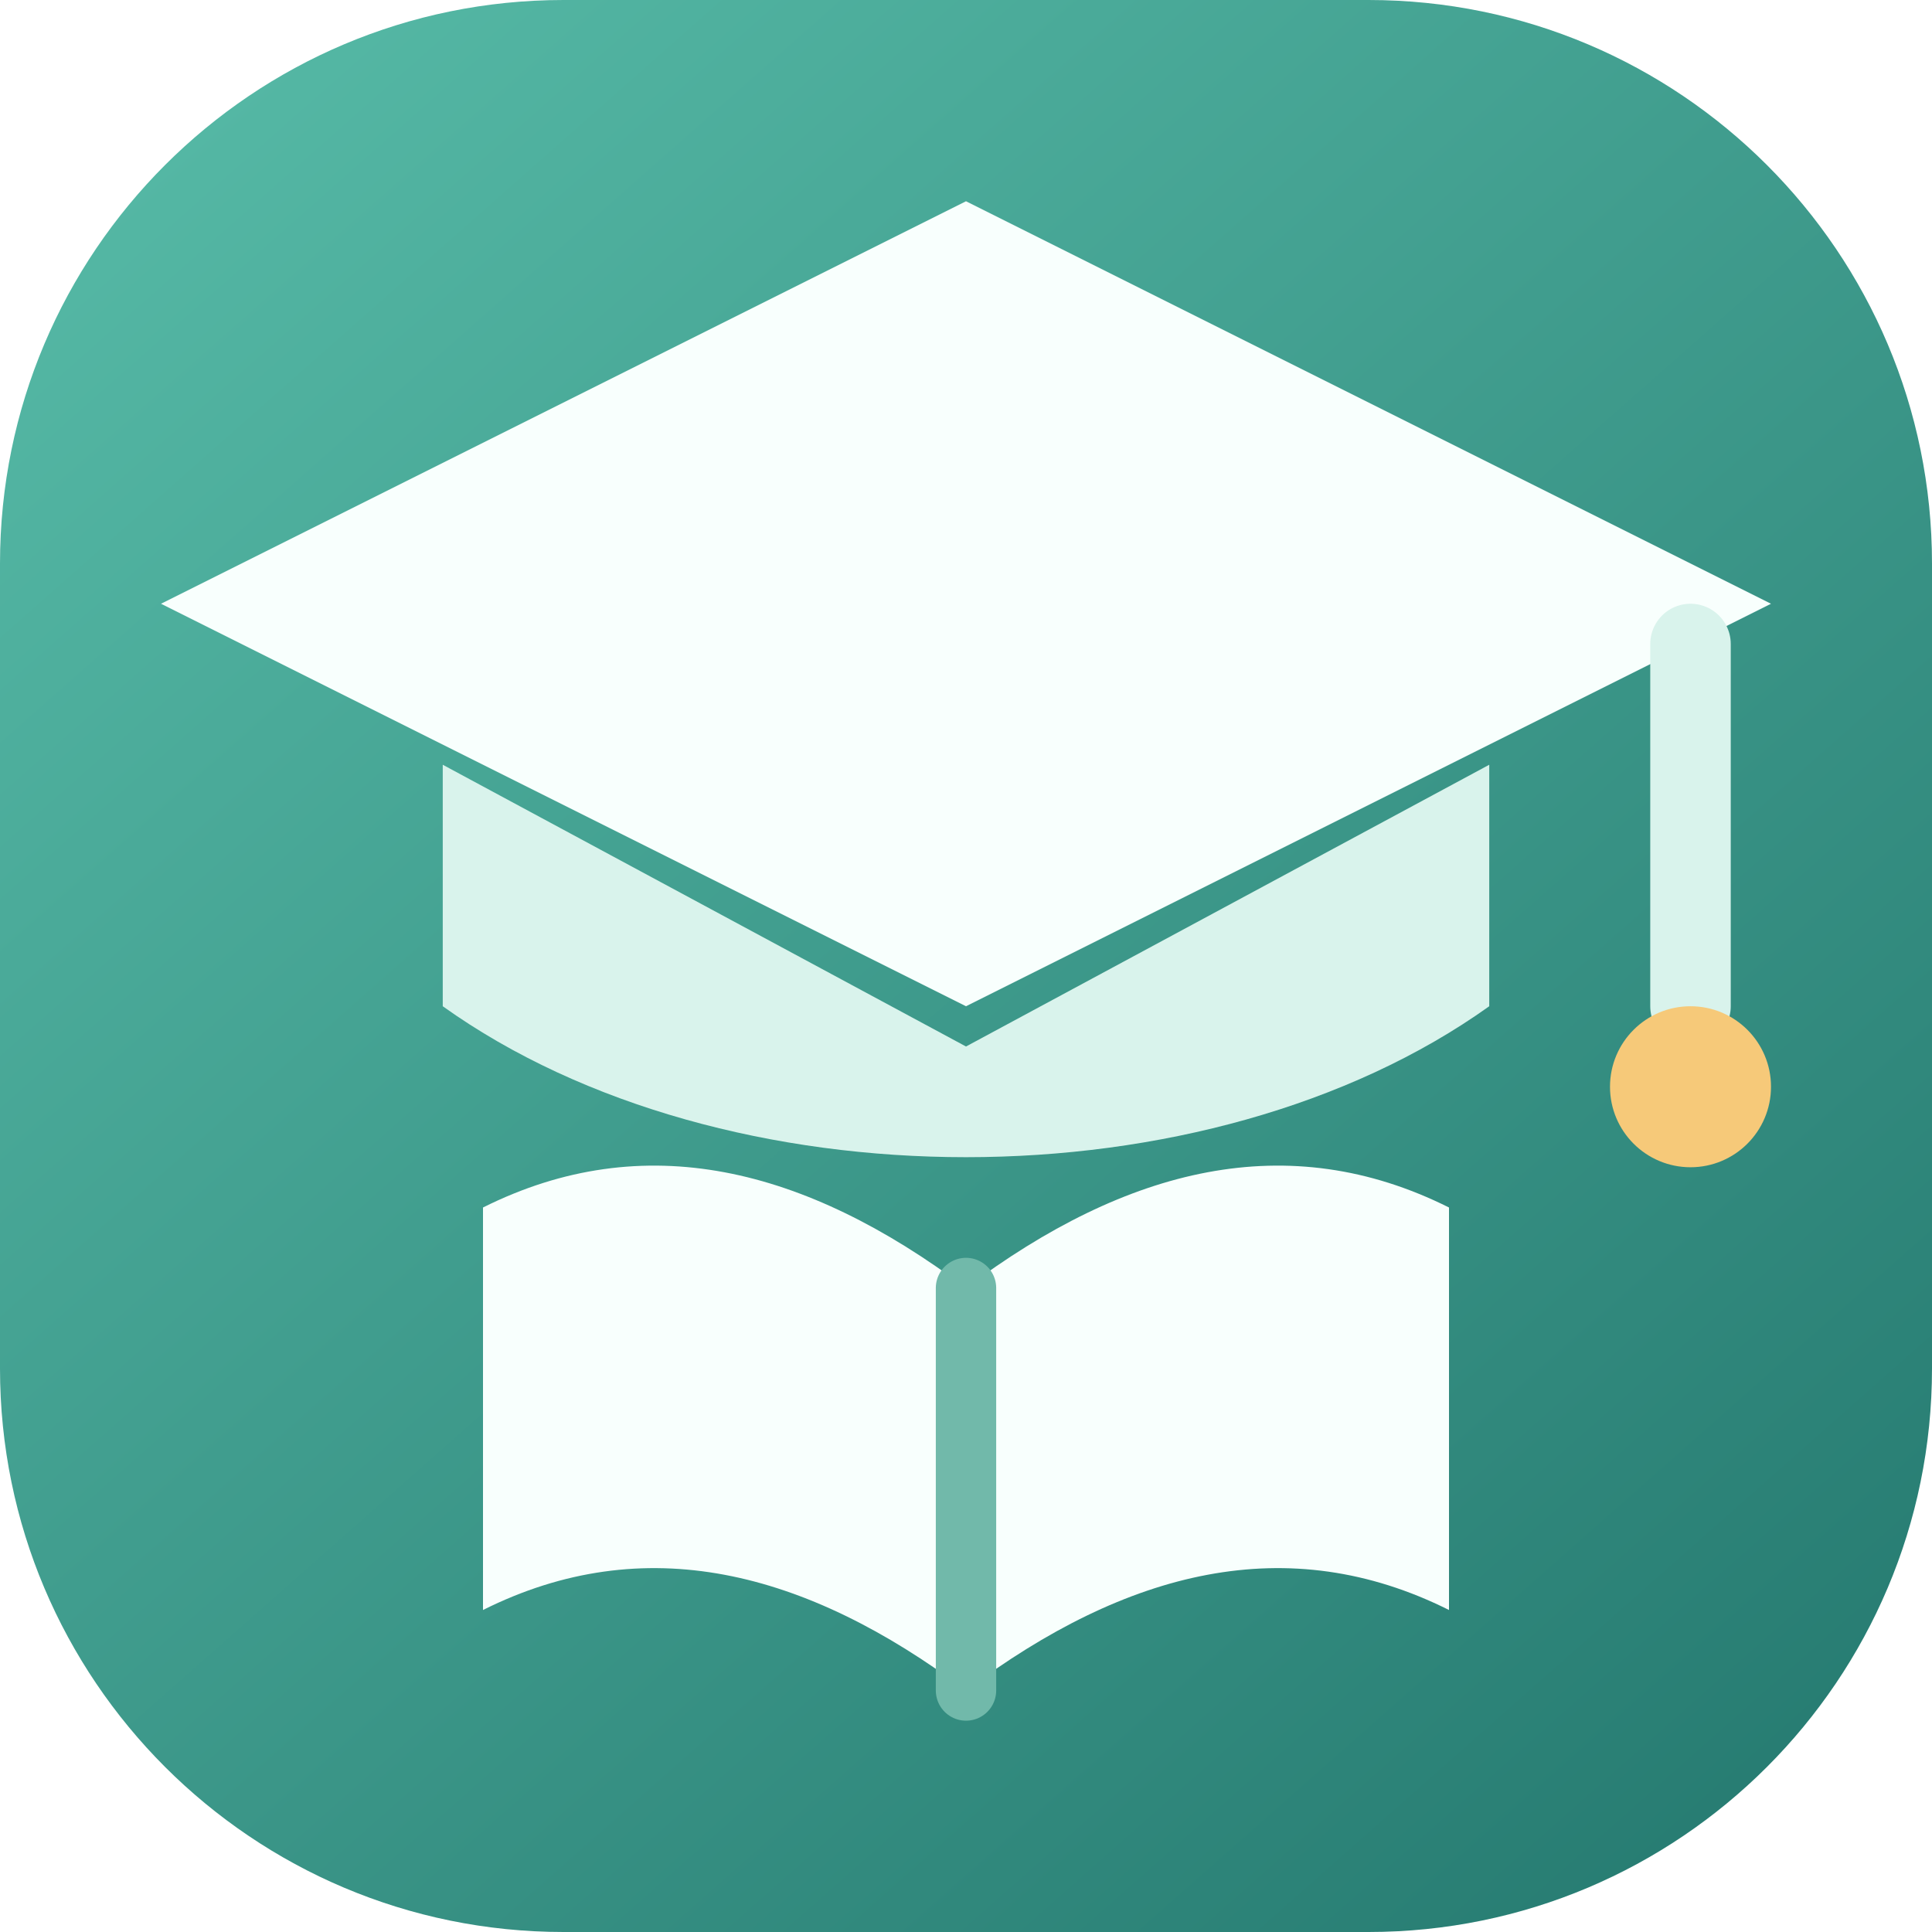
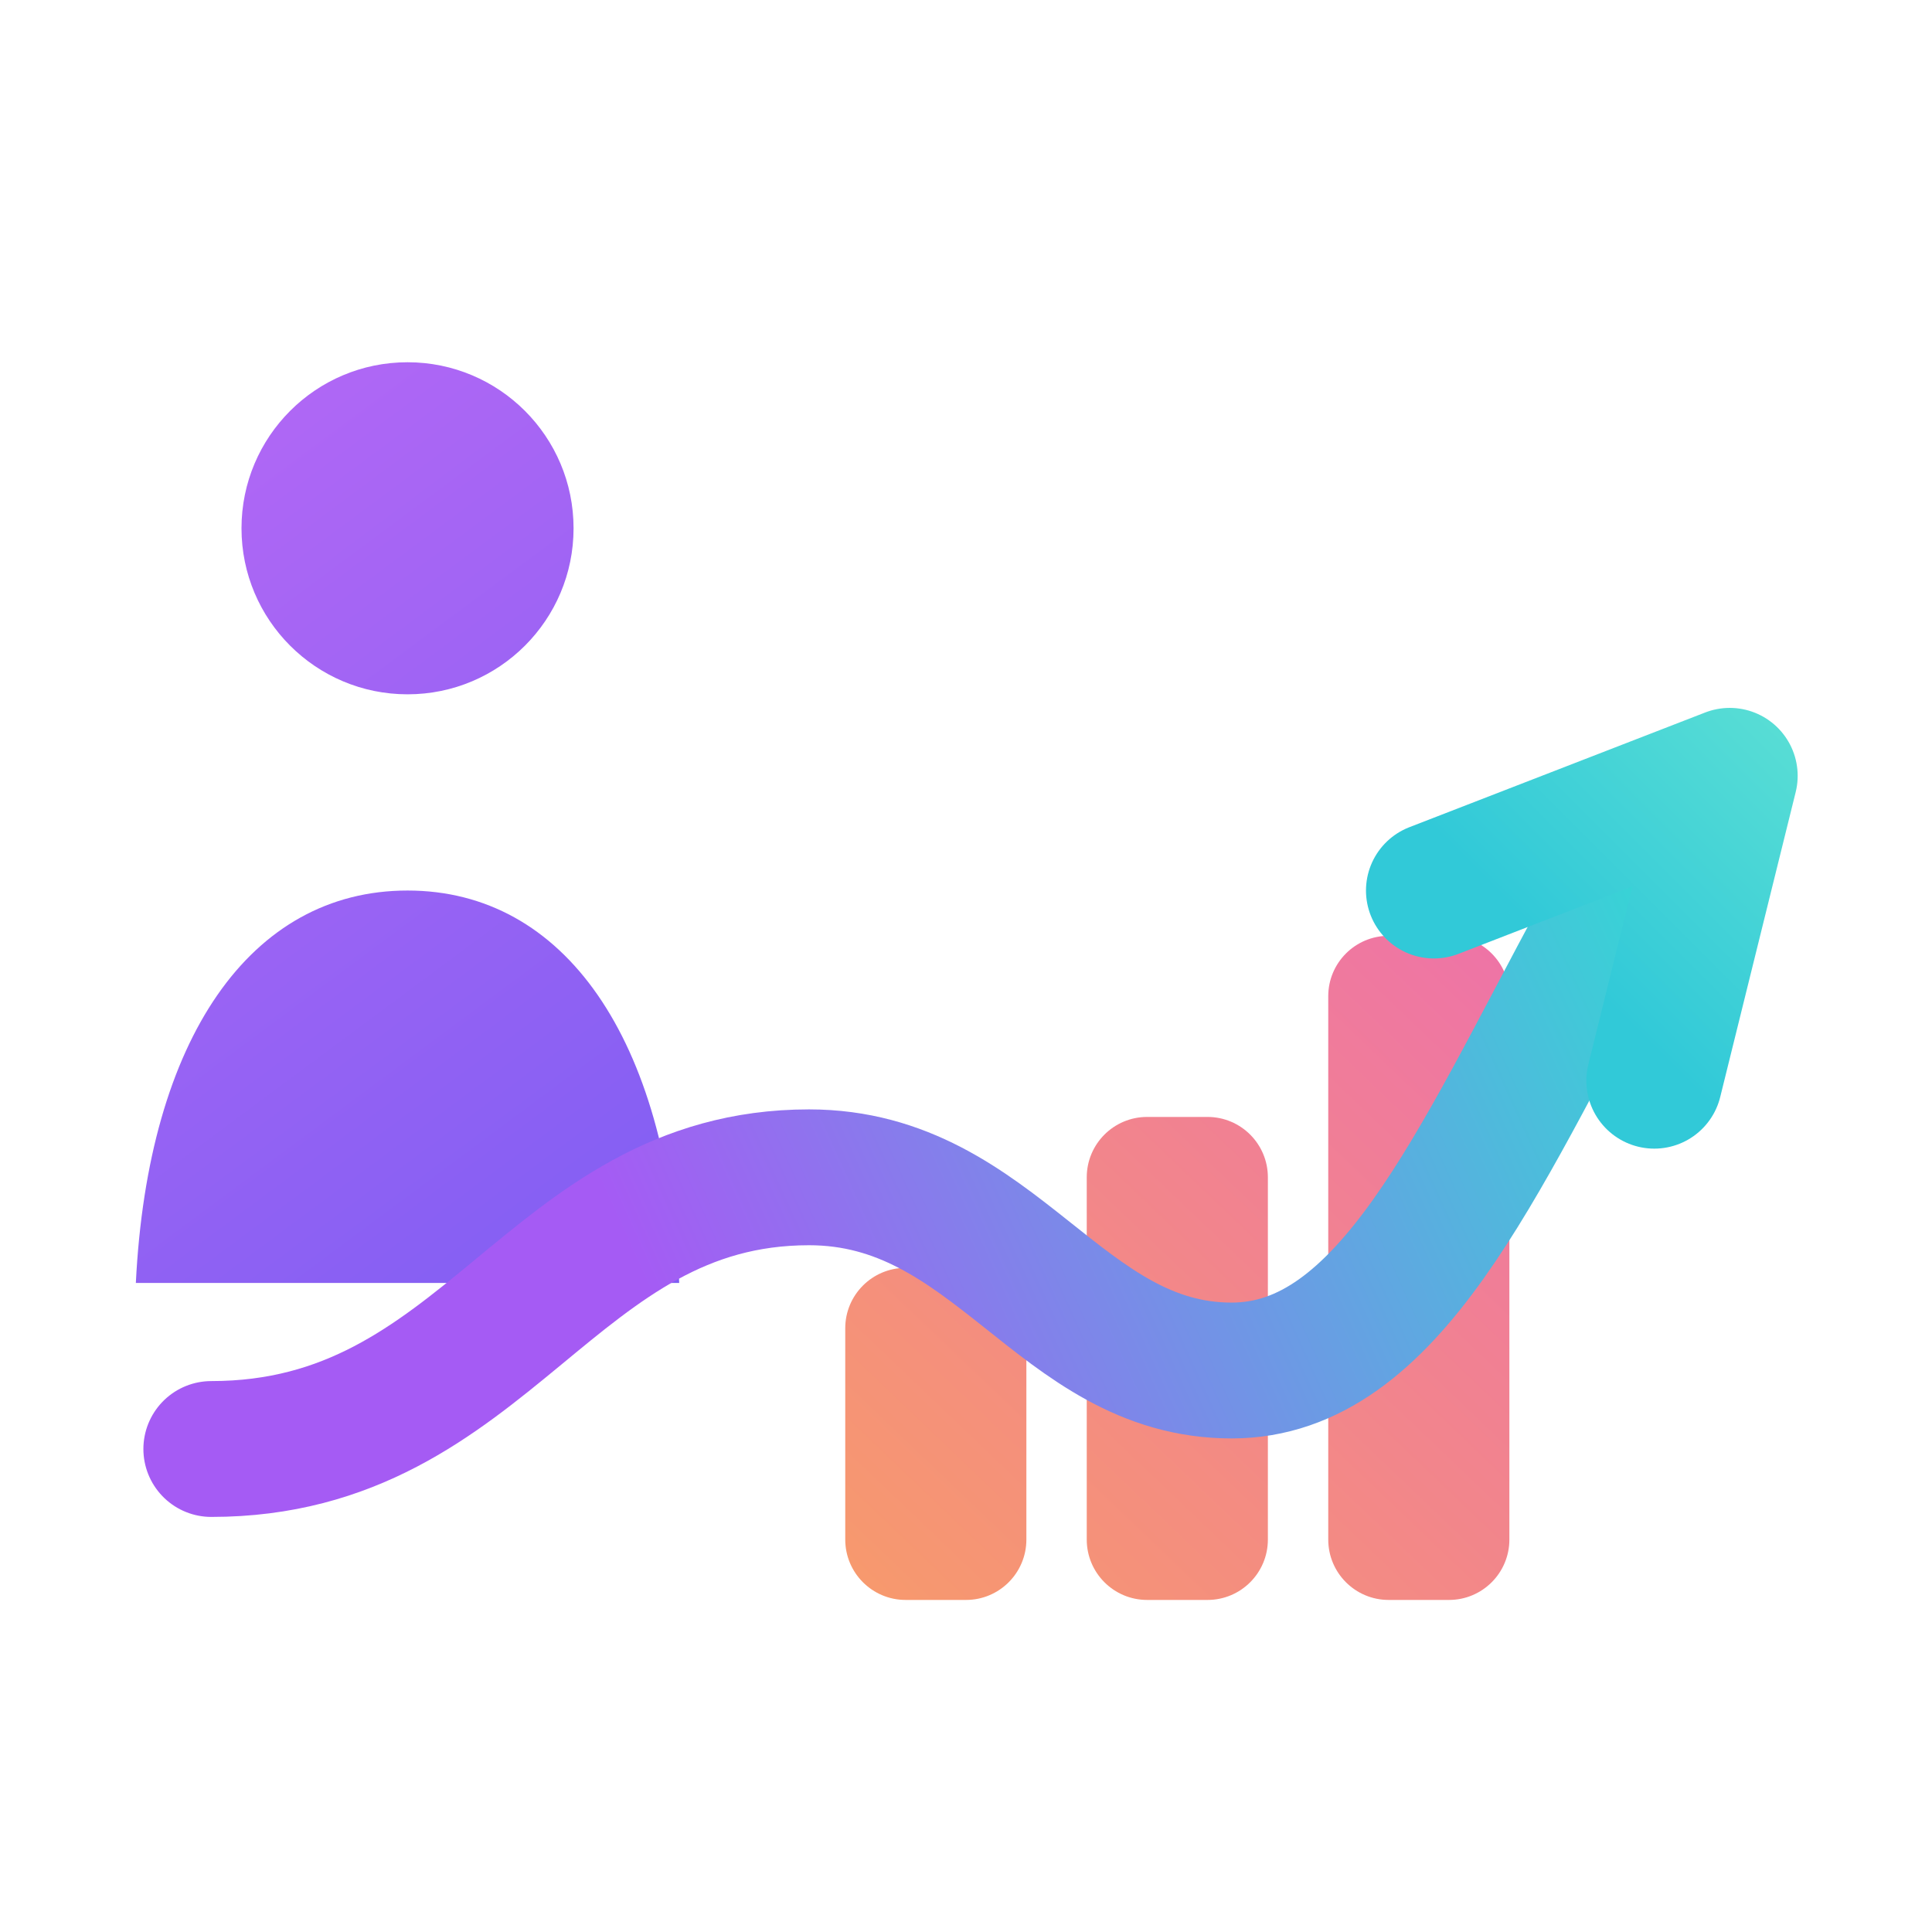
- <svg xmlns="http://www.w3.org/2000/svg" viewBox="0 0 48 48" fill="none">
+ <svg xmlns="http://www.w3.org/2000/svg" viewBox="0 0 64 64" fill="none">
  <defs>
-     <linearGradient id="background" x1="5" y1="3" x2="43" y2="46" gradientUnits="userSpaceOnUse">
-       <stop stop-color="#54B7A4" />
-       <stop offset="1" stop-color="#277C72" />
+     <linearGradient id="violet" x1="5" y1="12" x2="31" y2="47" gradientUnits="userSpaceOnUse">
+       <stop stop-color="#B568F5" />
+       <stop offset="1" stop-color="#725CF2" />
+     </linearGradient>
+     <linearGradient id="progress" x1="22" y1="44" x2="55" y2="29" gradientUnits="userSpaceOnUse">
+       <stop stop-color="#A55BF4" />
+       <stop offset="1" stop-color="#35D6D5" />
+     </linearGradient>
+     <linearGradient id="bars" x1="28" y1="53" x2="49" y2="31" gradientUnits="userSpaceOnUse">
+       <stop stop-color="#F79A6C" />
+       <stop offset="1" stop-color="#EE74A6" />
+     </linearGradient>
+     <linearGradient id="arrow" x1="49" y1="29" x2="59" y2="19" gradientUnits="userSpaceOnUse">
+       <stop stop-color="#31C9D8" />
+       <stop offset="1" stop-color="#65E4D4" />
    </linearGradient>
  </defs>
-   <rect width="48" height="48" rx="14" fill="url(#background)" />
-   <path d="M24 5 44 15 24 25 4 15 24 5Z" fill="#F8FFFD" />
-   <path d="M11 19v6c7 5 19 5 26 0v-6l-13 7-13-7Z" fill="#D9F3EC" />
-   <path d="M42 16v9" stroke="#D9F3EC" stroke-linecap="round" stroke-width="2" />
-   <circle cx="42" cy="27" r="2" fill="#F6C979" />
-   <path d="M12 30c4-2 8-1 12 2 4-3 8-4 12-2v10c-4-2-8-1-12 2-4-3-8-4-12-2V30Z" fill="#F8FFFD" />
-   <path d="M24 32v10" stroke="#71B9AA" stroke-linecap="round" stroke-width="1.5" />
+   <circle cx="13.5" cy="17.5" r="5.5" fill="url(#violet)" />
+   <path d="M4.5 42.5c.4-8.1 3.8-13 9-13s8.6 4.9 9 13h-18Z" fill="url(#violet)" />
+   <rect x="28" y="42" width="6" height="11" rx="2" fill="url(#bars)" />
+   <rect x="36" y="37" width="6" height="16" rx="2" fill="url(#bars)" />
+   <rect x="44" y="31" width="6" height="22" rx="2" fill="url(#bars)" />
+   <path d="M7 48c9.2 0 11.2-9 19.8-9 6.2 0 8.3 6.4 14 6.4 5.2 0 8.1-6.8 12.2-14.4" stroke="url(#progress)" stroke-width="4.5" stroke-linecap="round" />
+   <path d="m47.5 29.5 9.8-3.8-2.5 10.1" stroke="url(#arrow)" stroke-width="4.5" stroke-linecap="round" stroke-linejoin="round" />
</svg>
